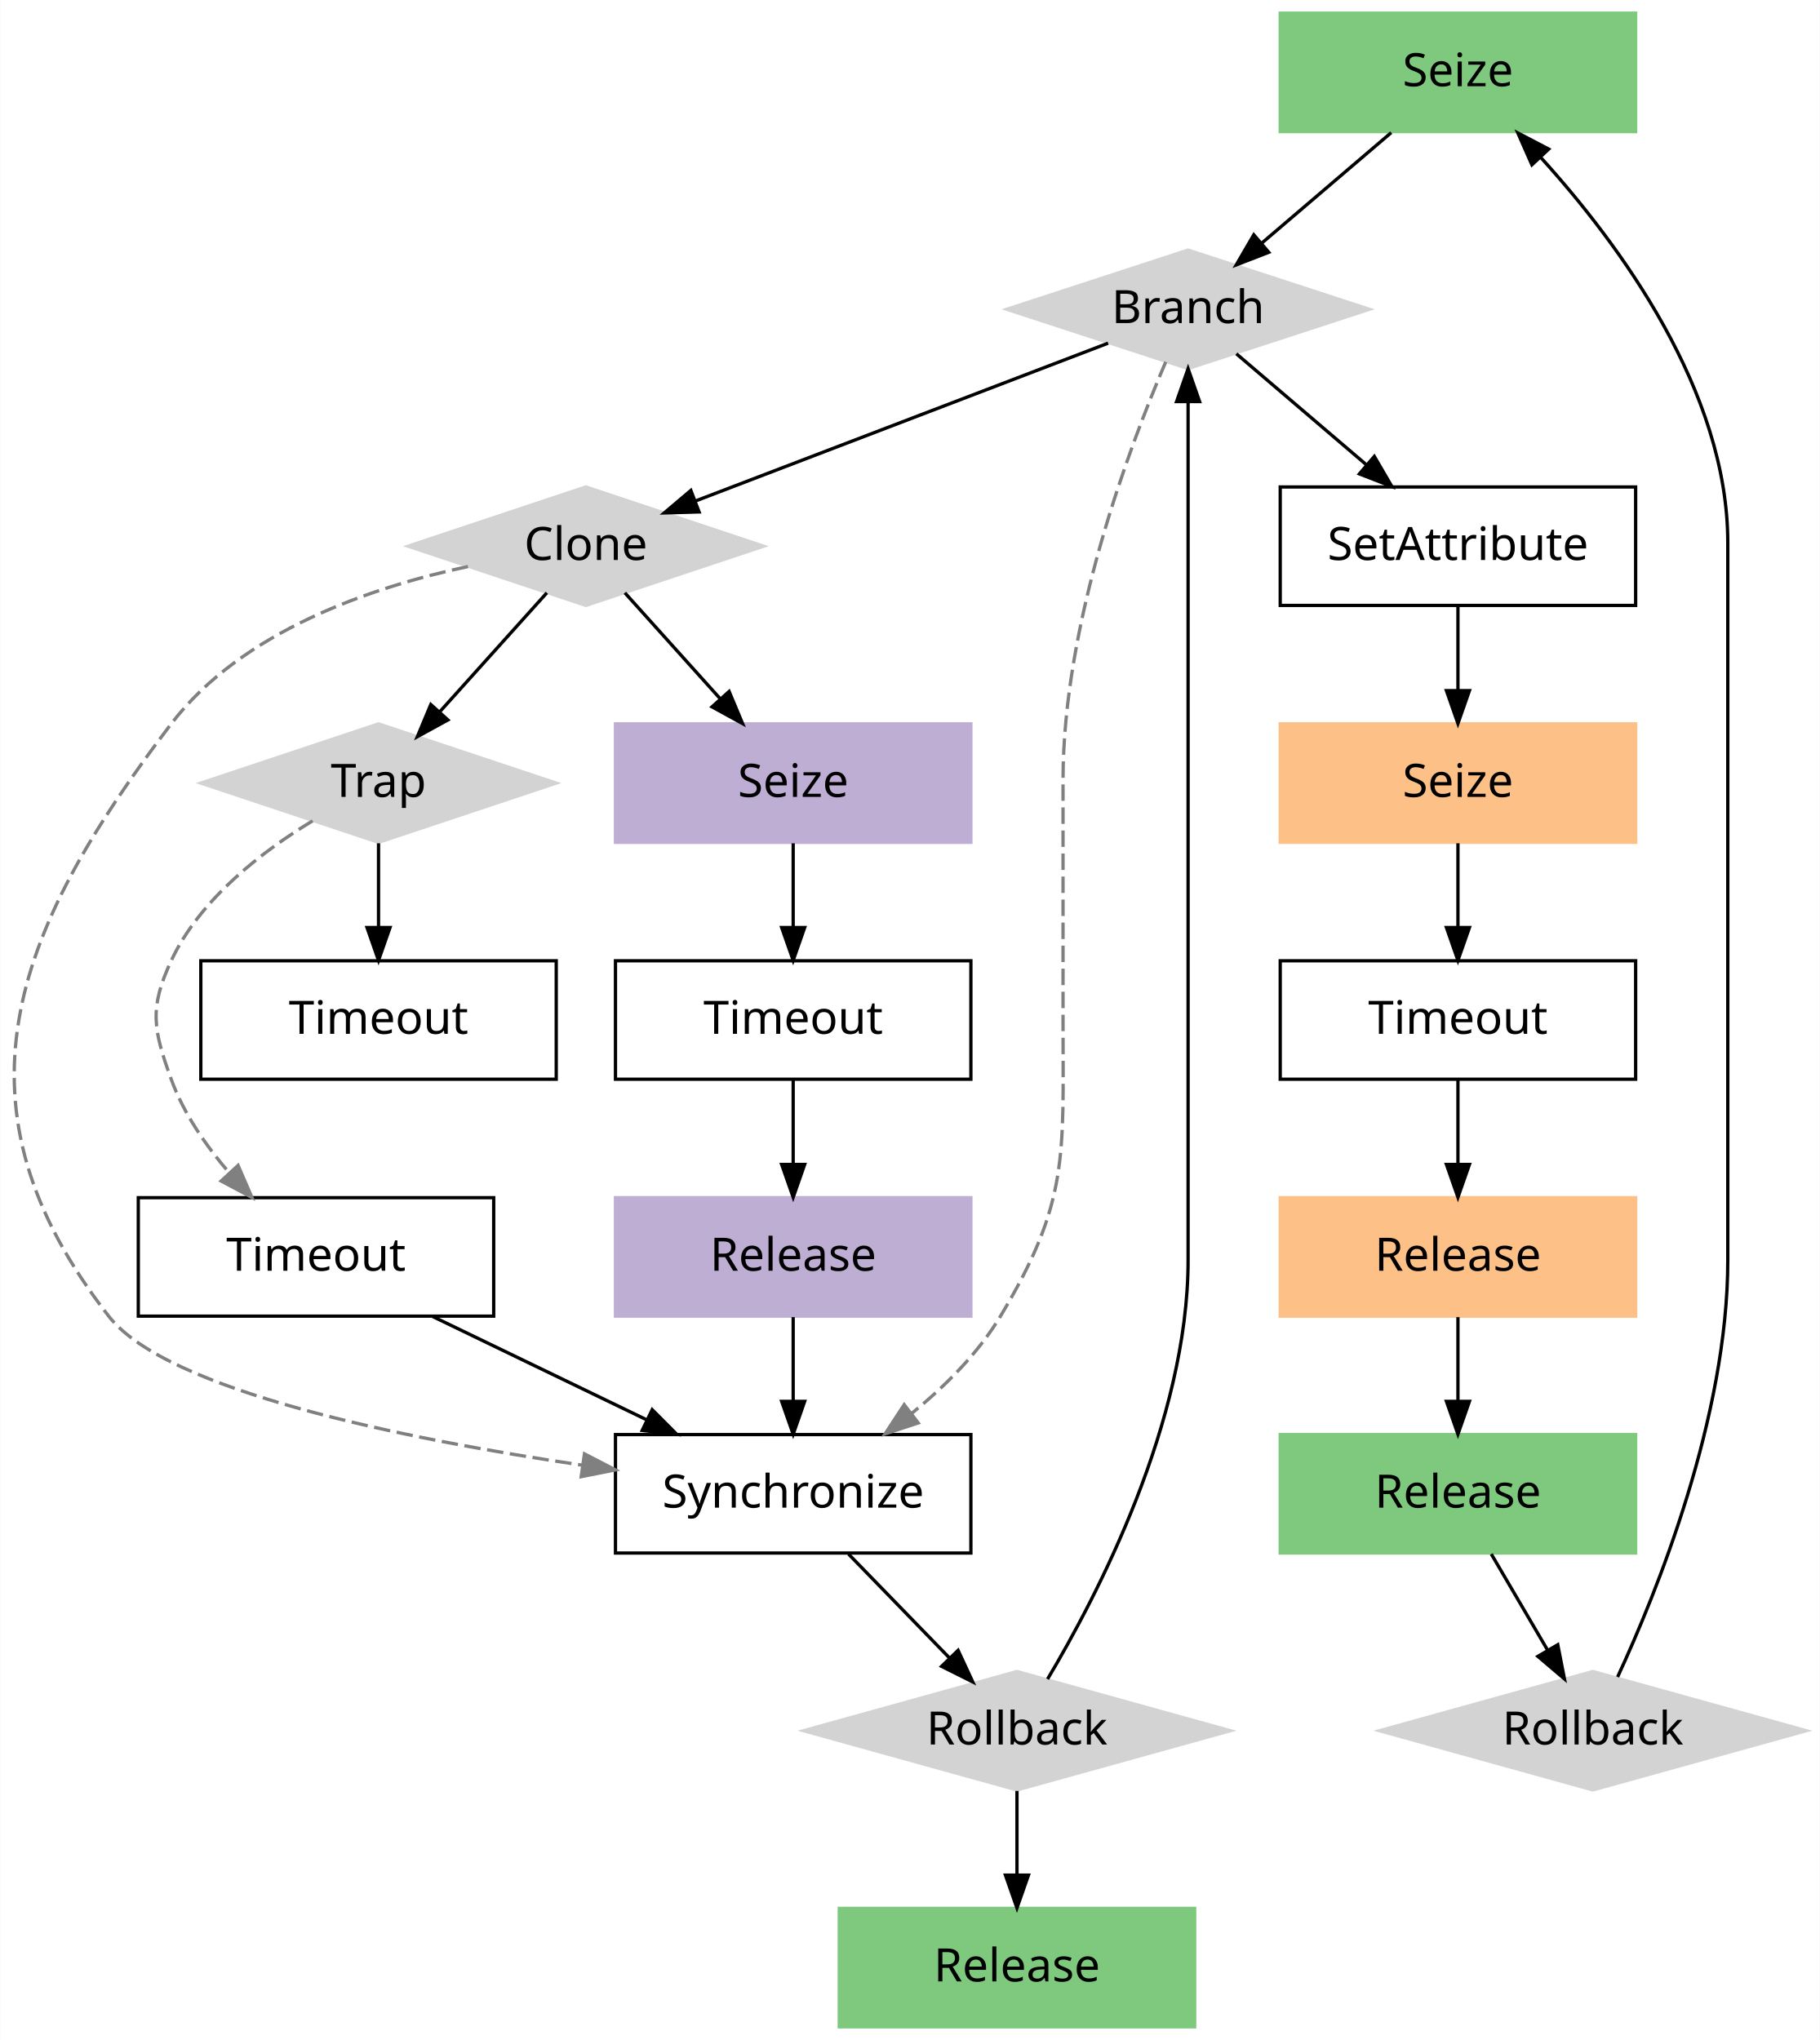
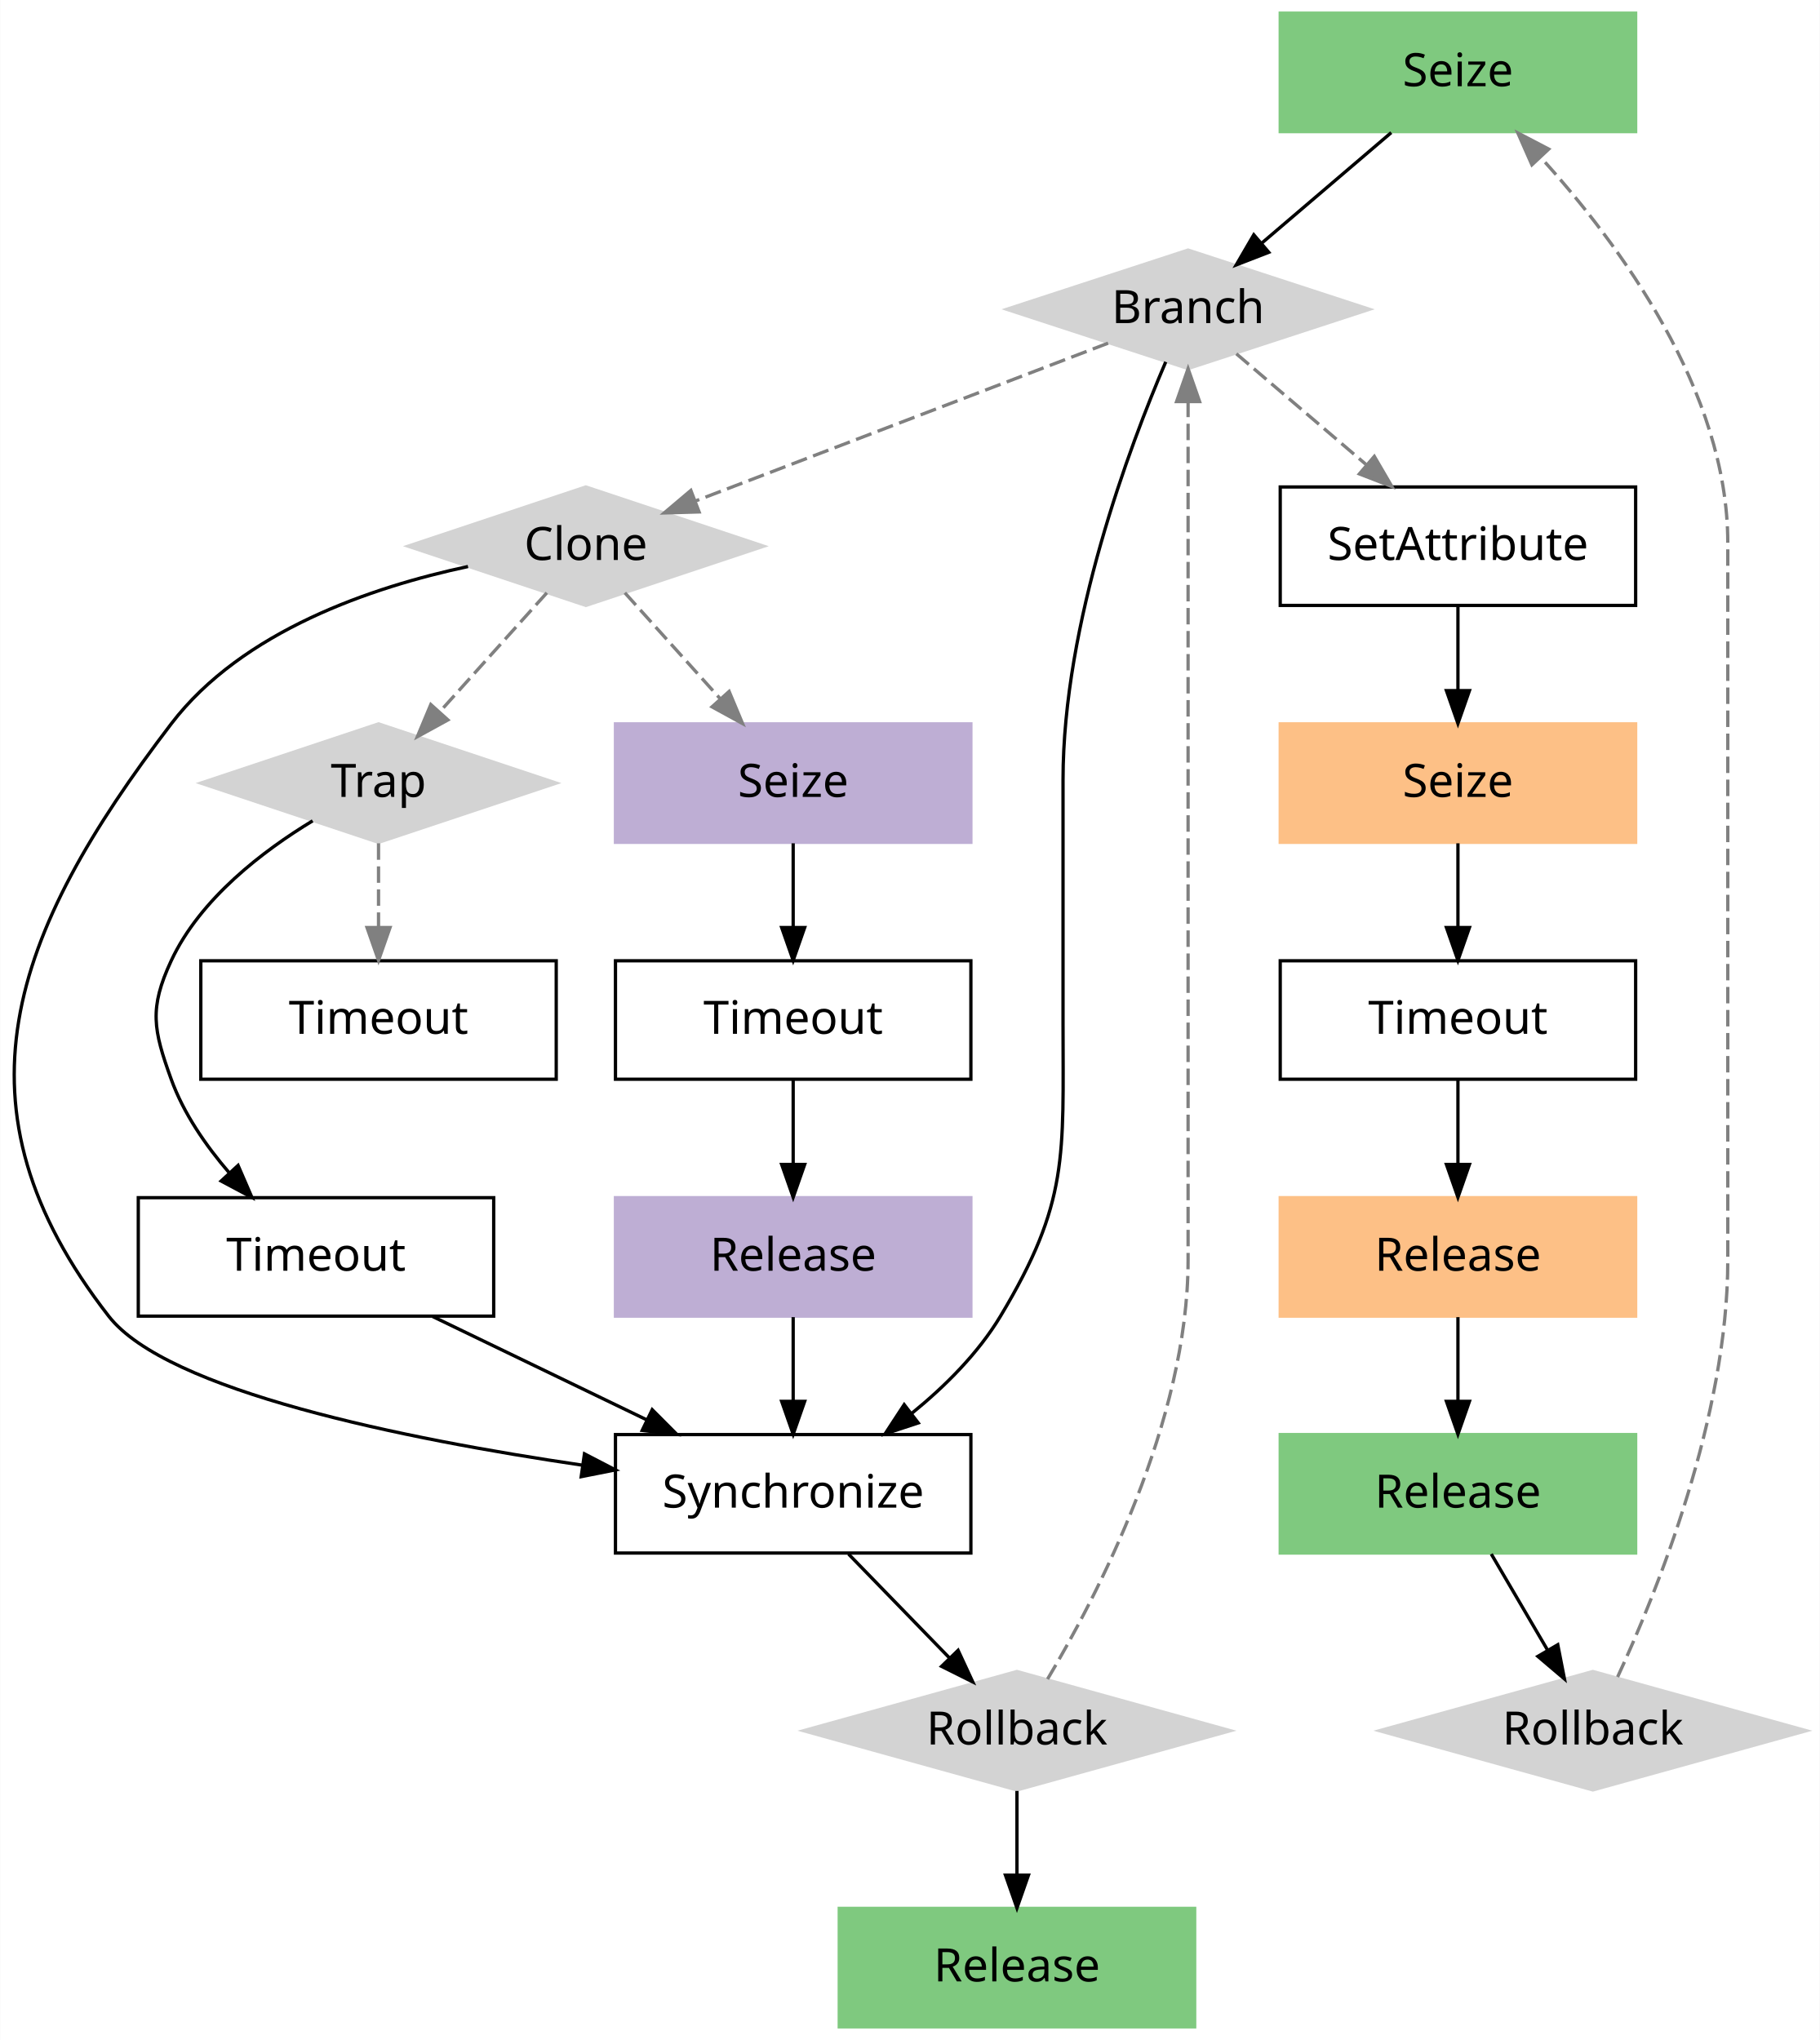
<svg xmlns="http://www.w3.org/2000/svg" xmlns:xlink="http://www.w3.org/1999/xlink" width="553pt" height="620pt" viewBox="0.00 0.00 552.87 620.00">
  <g id="graph0" class="graph" transform="scale(1 1) rotate(0) translate(4 616)">
    <polygon fill="white" stroke="none" points="-4,4 -4,-616 548.873,-616 548.873,4 -4,4" />
    <g id="node1" class="node">
      <g id="a_node1">
        <a xlink:title="resource: res0, amount: 1">
          <polygon fill="#7fc97f" stroke="#7fc97f" points="492.956,-612 384.956,-612 384.956,-576 492.956,-576 492.956,-612" />
          <text text-anchor="middle" x="438.956" y="-589.8" font-family="sans-serif" font-size="14.00">Seize</text>
        </a>
      </g>
    </g>
    <g id="node2" class="node">
      <g id="a_node2">
-         <a xlink:title="option: 0x394b680">
+         <a xlink:title="option: 0x7479ec8">
          <polygon fill="lightgrey" stroke="lightgrey" points="356.956,-540 301.868,-522 356.956,-504 412.044,-522 356.956,-540" />
          <text text-anchor="middle" x="356.956" y="-517.8" font-family="sans-serif" font-size="14.00">Branch</text>
        </a>
      </g>
    </g>
    <g id="1" class="edge">
      <path fill="none" stroke="black" d="M418.687,-575.697C406.704,-565.467 391.515,-552.502 379.203,-541.991" />
      <polygon fill="black" stroke="black" points="381.468,-539.323 371.59,-535.492 376.923,-544.647 381.468,-539.323" />
    </g>
    <g id="node3" class="node">
      <g id="a_node3">
        <a xlink:title="n: 2">
          <polygon fill="lightgrey" stroke="lightgrey" points="173.956,-468 119.956,-450 173.956,-432 227.956,-450 173.956,-468" />
          <text text-anchor="middle" x="173.956" y="-445.8" font-family="sans-serif" font-size="14.00">Clone</text>
        </a>
      </g>
    </g>
    <g id="16" class="edge">
-       <path fill="none" stroke="black" d="M332.655,-511.705C300.484,-499.399 243.612,-477.644 207.403,-463.794" />
-       <polygon fill="black" stroke="black" points="208.367,-460.415 197.776,-460.111 205.866,-466.953 208.367,-460.415" />
+       <path fill="none" stroke="grey" stroke-dasharray="5,2" d="M332.655,-511.705C300.484,-499.399 243.612,-477.644 207.403,-463.794" />
+       <polygon fill="grey" stroke="grey" points="208.367,-460.415 197.776,-460.111 205.866,-466.953 208.367,-460.415" />
    </g>
    <g id="node10" class="node">
      <g id="a_node10">
        <a xlink:title="key: dummy, value: 1, global: 0">
          <polygon fill="none" stroke="black" points="492.956,-468 384.956,-468 384.956,-432 492.956,-432 492.956,-468" />
          <text text-anchor="middle" x="438.956" y="-445.8" font-family="sans-serif" font-size="14.00">SetAttribute</text>
        </a>
      </g>
    </g>
    <g id="20" class="edge">
-       <path fill="none" stroke="black" d="M371.616,-508.485C382.527,-499.171 397.753,-486.174 410.967,-474.893" />
-       <polygon fill="black" stroke="black" points="413.546,-477.294 418.879,-468.139 409.001,-471.97 413.546,-477.294" />
+       <path fill="none" stroke="grey" stroke-dasharray="5,2" d="M371.616,-508.485C382.527,-499.171 397.753,-486.174 410.967,-474.893" />
+       <polygon fill="grey" stroke="grey" points="413.546,-477.294 418.879,-468.139 409.001,-471.97 413.546,-477.294" />
    </g>
    <g id="node16" class="node">
      <g id="a_node16">
        <a xlink:title="wait: 1">
          <polygon fill="none" stroke="black" points="290.956,-180 182.956,-180 182.956,-144 290.956,-144 290.956,-180" />
          <text text-anchor="middle" x="236.956" y="-157.8" font-family="sans-serif" font-size="14.00">Synchronize</text>
        </a>
      </g>
    </g>
    <g id="2" class="edge">
-       <path fill="none" stroke="grey" stroke-dasharray="5,2" d="M350.163,-506.014C339.232,-480.495 318.956,-426.723 318.956,-379 318.956,-379 318.956,-379 318.956,-305 318.956,-264.553 320.781,-250.674 299.956,-216 293.162,-204.688 283.075,-194.642 272.954,-186.42" />
-       <polygon fill="grey" stroke="grey" points="274.954,-183.543 264.892,-180.228 270.691,-189.095 274.954,-183.543" />
+       <path fill="none" stroke="black" d="M350.163,-506.014C339.232,-480.495 318.956,-426.723 318.956,-379 318.956,-379 318.956,-379 318.956,-305 318.956,-264.553 320.781,-250.674 299.956,-216 293.162,-204.688 283.075,-194.642 272.954,-186.42" />
+       <polygon fill="black" stroke="black" points="274.954,-183.543 264.892,-180.228 270.691,-189.095 274.954,-183.543" />
    </g>
    <g id="node4" class="node">
      <g id="a_node4">
        <a xlink:title="resource: res1, amount: 1">
          <polygon fill="#beaed4" stroke="#beaed4" points="290.956,-396 182.956,-396 182.956,-360 290.956,-360 290.956,-396" />
          <text text-anchor="middle" x="236.956" y="-373.8" font-family="sans-serif" font-size="14.00">Seize</text>
        </a>
      </g>
    </g>
    <g id="17" class="edge">
-       <path fill="none" stroke="black" d="M185.806,-435.834C193.952,-426.783 205.016,-414.489 214.771,-403.65" />
-       <polygon fill="black" stroke="black" points="217.494,-405.856 221.583,-396.082 212.291,-401.174 217.494,-405.856" />
+       <path fill="none" stroke="grey" stroke-dasharray="5,2" d="M185.806,-435.834C193.952,-426.783 205.016,-414.489 214.771,-403.65" />
+       <polygon fill="grey" stroke="grey" points="217.494,-405.856 221.583,-396.082 212.291,-401.174 217.494,-405.856" />
    </g>
    <g id="node7" class="node">
      <g id="a_node7">
        <a xlink:title="signals: [signal, ]">
          <polygon fill="lightgrey" stroke="lightgrey" points="110.956,-396 56.956,-378 110.956,-360 164.956,-378 110.956,-396" />
          <text text-anchor="middle" x="110.956" y="-373.8" font-family="sans-serif" font-size="14.00">Trap</text>
        </a>
      </g>
    </g>
    <g id="18" class="edge">
-       <path fill="none" stroke="black" d="M162.106,-435.834C152.955,-425.665 140.119,-411.403 129.595,-399.71" />
-       <polygon fill="black" stroke="black" points="132.044,-397.199 122.753,-392.107 126.841,-401.882 132.044,-397.199" />
+       <path fill="none" stroke="grey" stroke-dasharray="5,2" d="M162.106,-435.834C152.955,-425.665 140.119,-411.403 129.595,-399.71" />
+       <polygon fill="grey" stroke="grey" points="132.044,-397.199 122.753,-392.107 126.841,-401.882 132.044,-397.199" />
    </g>
    <g id="3" class="edge">
-       <path fill="none" stroke="grey" stroke-dasharray="5,2" d="M138.147,-443.819C109.1,-437.63 69.553,-424.297 47.956,-396 -0.85,-332.052 -20.407,-279.518 28.956,-216 46.608,-193.286 118.622,-178.692 173.007,-170.686" />
-       <polygon fill="grey" stroke="grey" points="173.535,-174.146 182.939,-169.267 172.545,-167.216 173.535,-174.146" />
+       <path fill="none" stroke="black" d="M138.147,-443.819C109.1,-437.63 69.553,-424.297 47.956,-396 -0.85,-332.052 -20.407,-279.518 28.956,-216 46.608,-193.286 118.622,-178.692 173.007,-170.686" />
+       <polygon fill="black" stroke="black" points="173.535,-174.146 182.939,-169.267 172.545,-167.216 173.535,-174.146" />
    </g>
    <g id="node5" class="node">
      <g id="a_node5">
        <a xlink:title="delay: 1">
          <polygon fill="none" stroke="black" points="290.956,-324 182.956,-324 182.956,-288 290.956,-288 290.956,-324" />
          <text text-anchor="middle" x="236.956" y="-301.8" font-family="sans-serif" font-size="14.00">Timeout</text>
        </a>
      </g>
    </g>
    <g id="4" class="edge">
      <path fill="none" stroke="black" d="M236.956,-359.697C236.956,-351.983 236.956,-342.712 236.956,-334.112" />
      <polygon fill="black" stroke="black" points="240.456,-334.104 236.956,-324.104 233.456,-334.104 240.456,-334.104" />
    </g>
    <g id="node6" class="node">
      <g id="a_node6">
        <a xlink:title="resource: res1, amount: 1">
          <polygon fill="#beaed4" stroke="#beaed4" points="290.956,-252 182.956,-252 182.956,-216 290.956,-216 290.956,-252" />
          <text text-anchor="middle" x="236.956" y="-229.8" font-family="sans-serif" font-size="14.00">Release</text>
        </a>
      </g>
    </g>
    <g id="5" class="edge">
      <path fill="none" stroke="black" d="M236.956,-287.697C236.956,-279.983 236.956,-270.712 236.956,-262.112" />
      <polygon fill="black" stroke="black" points="240.456,-262.104 236.956,-252.104 233.456,-262.104 240.456,-262.104" />
    </g>
    <g id="6" class="edge">
      <path fill="none" stroke="black" d="M236.956,-215.697C236.956,-207.983 236.956,-198.712 236.956,-190.112" />
      <polygon fill="black" stroke="black" points="240.456,-190.104 236.956,-180.104 233.456,-190.104 240.456,-190.104" />
    </g>
    <g id="node8" class="node">
      <g id="a_node8">
        <a xlink:title="delay: 1">
          <polygon fill="none" stroke="black" points="164.956,-324 56.956,-324 56.956,-288 164.956,-288 164.956,-324" />
          <text text-anchor="middle" x="110.956" y="-301.8" font-family="sans-serif" font-size="14.00">Timeout</text>
        </a>
      </g>
    </g>
    <g id="19" class="edge">
-       <path fill="none" stroke="black" d="M110.956,-359.697C110.956,-351.983 110.956,-342.712 110.956,-334.112" />
-       <polygon fill="black" stroke="black" points="114.456,-334.104 110.956,-324.104 107.456,-334.104 114.456,-334.104" />
+       <path fill="none" stroke="grey" stroke-dasharray="5,2" d="M110.956,-359.697C110.956,-351.983 110.956,-342.712 110.956,-334.112" />
+       <polygon fill="grey" stroke="grey" points="114.456,-334.104 110.956,-324.104 107.456,-334.104 114.456,-334.104" />
    </g>
    <g id="node9" class="node">
      <g id="a_node9">
        <a xlink:title="delay: 1">
          <polygon fill="none" stroke="black" points="145.956,-252 37.956,-252 37.956,-216 145.956,-216 145.956,-252" />
          <text text-anchor="middle" x="91.956" y="-229.8" font-family="sans-serif" font-size="14.00">Timeout</text>
        </a>
      </g>
    </g>
    <g id="7" class="edge">
-       <path fill="none" stroke="grey" stroke-dasharray="5,2" d="M90.935,-366.532C76.016,-357.497 56.763,-342.918 47.956,-324 41.204,-309.495 42.523,-303.049 47.956,-288 51.711,-277.6 58.492,-267.8 65.624,-259.522" />
-       <polygon fill="grey" stroke="grey" points="68.278,-261.807 72.483,-252.082 63.131,-257.062 68.278,-261.807" />
+       <path fill="none" stroke="black" d="M90.935,-366.532C76.016,-357.497 56.763,-342.918 47.956,-324 41.204,-309.495 42.523,-303.049 47.956,-288 51.711,-277.6 58.492,-267.8 65.624,-259.522" />
+       <polygon fill="black" stroke="black" points="68.278,-261.807 72.483,-252.082 63.131,-257.062 68.278,-261.807" />
    </g>
    <g id="8" class="edge">
      <path fill="none" stroke="black" d="M127.427,-215.876C147.073,-206.392 171.678,-194.513 192.588,-184.419" />
      <polygon fill="black" stroke="black" points="194.117,-187.568 201.6,-180.068 191.073,-181.264 194.117,-187.568" />
    </g>
    <g id="node11" class="node">
      <g id="a_node11">
-         <a xlink:title="resource: res2, amount: 0x4754bc0">
+         <a xlink:title="resource: res2, amount: 0x76f7108">
          <polygon fill="#fdc086" stroke="#fdc086" points="492.956,-396 384.956,-396 384.956,-360 492.956,-360 492.956,-396" />
          <text text-anchor="middle" x="438.956" y="-373.8" font-family="sans-serif" font-size="14.00">Seize</text>
        </a>
      </g>
    </g>
    <g id="9" class="edge">
      <path fill="none" stroke="black" d="M438.956,-431.697C438.956,-423.983 438.956,-414.712 438.956,-406.112" />
      <polygon fill="black" stroke="black" points="442.456,-406.104 438.956,-396.104 435.456,-406.104 442.456,-406.104" />
    </g>
    <g id="node12" class="node">
      <g id="a_node12">
-         <a xlink:title="delay: 0x46f7e00">
+         <a xlink:title="delay: 0x76dba20">
          <polygon fill="none" stroke="black" points="492.956,-324 384.956,-324 384.956,-288 492.956,-288 492.956,-324" />
          <text text-anchor="middle" x="438.956" y="-301.8" font-family="sans-serif" font-size="14.00">Timeout</text>
        </a>
      </g>
    </g>
    <g id="10" class="edge">
      <path fill="none" stroke="black" d="M438.956,-359.697C438.956,-351.983 438.956,-342.712 438.956,-334.112" />
      <polygon fill="black" stroke="black" points="442.456,-334.104 438.956,-324.104 435.456,-334.104 442.456,-334.104" />
    </g>
    <g id="node13" class="node">
      <g id="a_node13">
-         <a xlink:title="resource: res2, amount: 0x4628d70">
+         <a xlink:title="resource: res2, amount: 0x76bf408">
          <polygon fill="#fdc086" stroke="#fdc086" points="492.956,-252 384.956,-252 384.956,-216 492.956,-216 492.956,-252" />
          <text text-anchor="middle" x="438.956" y="-229.8" font-family="sans-serif" font-size="14.00">Release</text>
        </a>
      </g>
    </g>
    <g id="11" class="edge">
      <path fill="none" stroke="black" d="M438.956,-287.697C438.956,-279.983 438.956,-270.712 438.956,-262.112" />
      <polygon fill="black" stroke="black" points="442.456,-262.104 438.956,-252.104 435.456,-262.104 442.456,-262.104" />
    </g>
    <g id="node14" class="node">
      <g id="a_node14">
        <a xlink:title="resource: res0, amount: 1">
          <polygon fill="#7fc97f" stroke="#7fc97f" points="492.956,-180 384.956,-180 384.956,-144 492.956,-144 492.956,-180" />
          <text text-anchor="middle" x="438.956" y="-157.8" font-family="sans-serif" font-size="14.00">Release</text>
        </a>
      </g>
    </g>
    <g id="12" class="edge">
      <path fill="none" stroke="black" d="M438.956,-215.697C438.956,-207.983 438.956,-198.712 438.956,-190.112" />
      <polygon fill="black" stroke="black" points="442.456,-190.104 438.956,-180.104 435.456,-190.104 442.456,-190.104" />
    </g>
    <g id="node15" class="node">
      <g id="a_node15">
        <a xlink:title="times: 1">
          <polygon fill="lightgrey" stroke="lightgrey" points="479.956,-108 415.123,-90 479.956,-72 544.789,-90 479.956,-108" />
          <text text-anchor="middle" x="479.956" y="-85.8" font-family="sans-serif" font-size="14.00">Rollback</text>
        </a>
      </g>
    </g>
    <g id="13" class="edge">
      <path fill="none" stroke="black" d="M449.091,-143.697C454.267,-134.86 460.638,-123.982 466.246,-114.408" />
      <polygon fill="black" stroke="black" points="469.29,-116.136 471.324,-105.738 463.25,-112.598 469.29,-116.136" />
    </g>
    <g id="21" class="edge">
-       <path fill="none" stroke="black" d="M487.476,-106.34C499.313,-131.938 520.956,-185.273 520.956,-233 520.956,-451 520.956,-451 520.956,-451 520.956,-497.12 488.116,-541.736 464.001,-568.281" />
-       <polygon fill="black" stroke="black" points="461.431,-565.905 457.155,-575.598 466.543,-570.688 461.431,-565.905" />
+       <path fill="none" stroke="grey" stroke-dasharray="5,2" d="M487.476,-106.34C499.313,-131.938 520.956,-185.273 520.956,-233 520.956,-451 520.956,-451 520.956,-451 520.956,-497.12 488.116,-541.736 464.001,-568.281" />
+       <polygon fill="grey" stroke="grey" points="461.431,-565.905 457.155,-575.598 466.543,-570.688 461.431,-565.905" />
    </g>
    <g id="node17" class="node">
      <g id="a_node17">
        <a xlink:title="times: 1">
          <polygon fill="lightgrey" stroke="lightgrey" points="304.956,-108 240.123,-90 304.956,-72 369.789,-90 304.956,-108" />
          <text text-anchor="middle" x="304.956" y="-85.8" font-family="sans-serif" font-size="14.00">Rollback</text>
        </a>
      </g>
    </g>
    <g id="14" class="edge">
      <path fill="none" stroke="black" d="M253.765,-143.697C263.042,-134.147 274.636,-122.212 284.443,-112.116" />
      <polygon fill="black" stroke="black" points="287.069,-114.436 291.527,-104.825 282.048,-109.559 287.069,-114.436" />
    </g>
    <g id="22" class="edge">
-       <path fill="none" stroke="black" d="M314.253,-105.687C329.21,-130.766 356.956,-183.905 356.956,-233 356.956,-379 356.956,-379 356.956,-379 356.956,-419.004 356.956,-465.347 356.956,-493.92" />
-       <polygon fill="black" stroke="black" points="353.456,-493.951 356.956,-503.951 360.456,-493.951 353.456,-493.951" />
+       <path fill="none" stroke="grey" stroke-dasharray="5,2" d="M314.253,-105.687C329.21,-130.766 356.956,-183.905 356.956,-233 356.956,-379 356.956,-379 356.956,-379 356.956,-419.004 356.956,-465.347 356.956,-493.92" />
+       <polygon fill="grey" stroke="grey" points="353.456,-493.951 356.956,-503.951 360.456,-493.951 353.456,-493.951" />
    </g>
    <g id="node18" class="node">
      <g id="a_node18">
        <a xlink:title="resource: res0, amount: 1">
          <polygon fill="#7fc97f" stroke="#7fc97f" points="358.956,-36 250.956,-36 250.956,-0 358.956,-0 358.956,-36" />
          <text text-anchor="middle" x="304.956" y="-13.8" font-family="sans-serif" font-size="14.00">Release</text>
        </a>
      </g>
    </g>
    <g id="15" class="edge">
      <path fill="none" stroke="black" d="M304.956,-71.697C304.956,-63.983 304.956,-54.712 304.956,-46.112" />
      <polygon fill="black" stroke="black" points="308.456,-46.104 304.956,-36.104 301.456,-46.104 308.456,-46.104" />
    </g>
  </g>
</svg>
